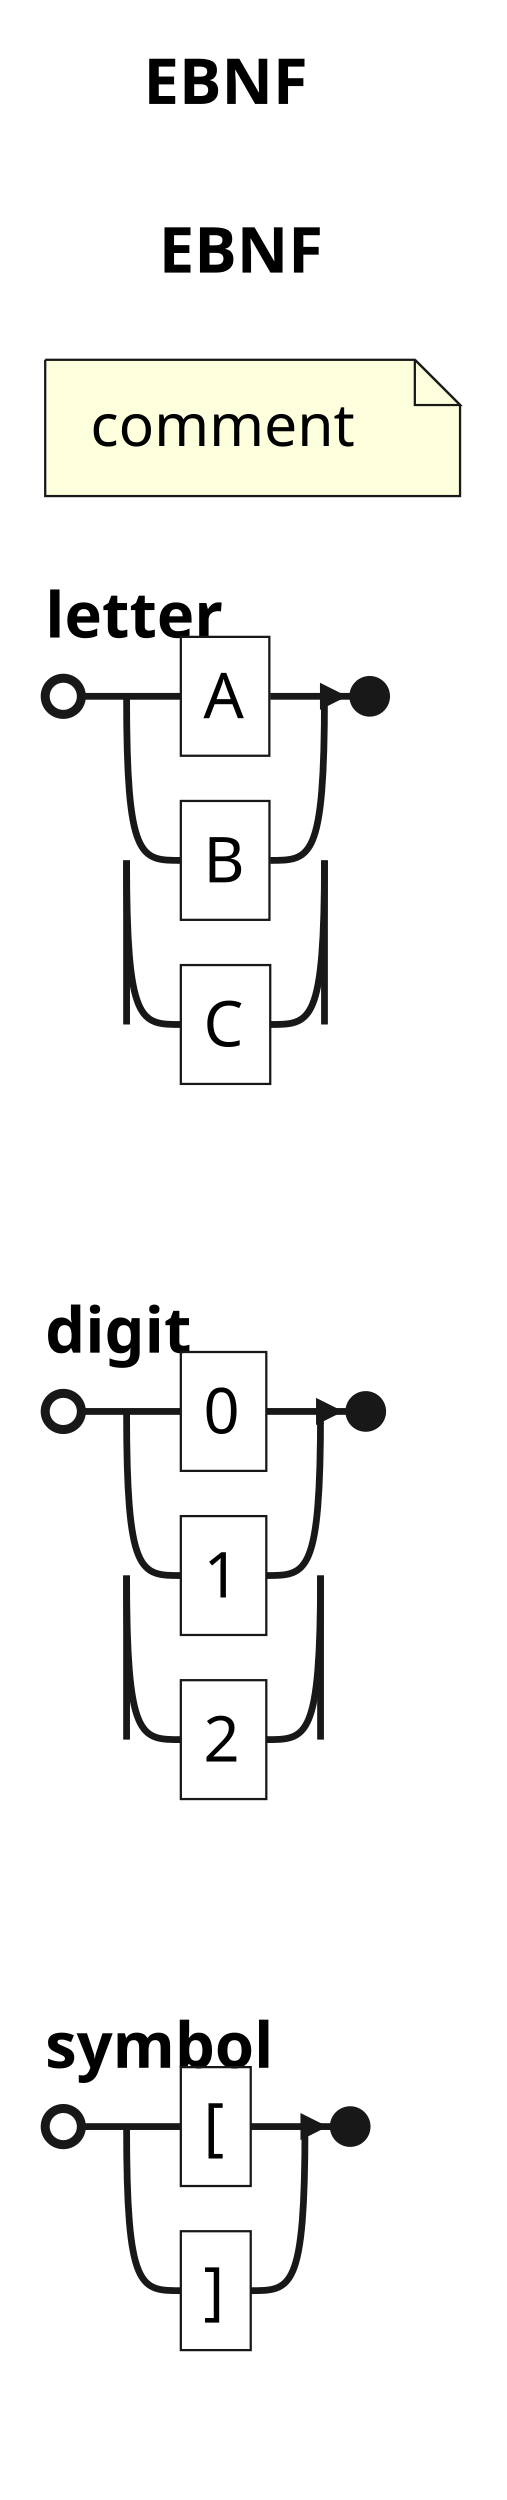
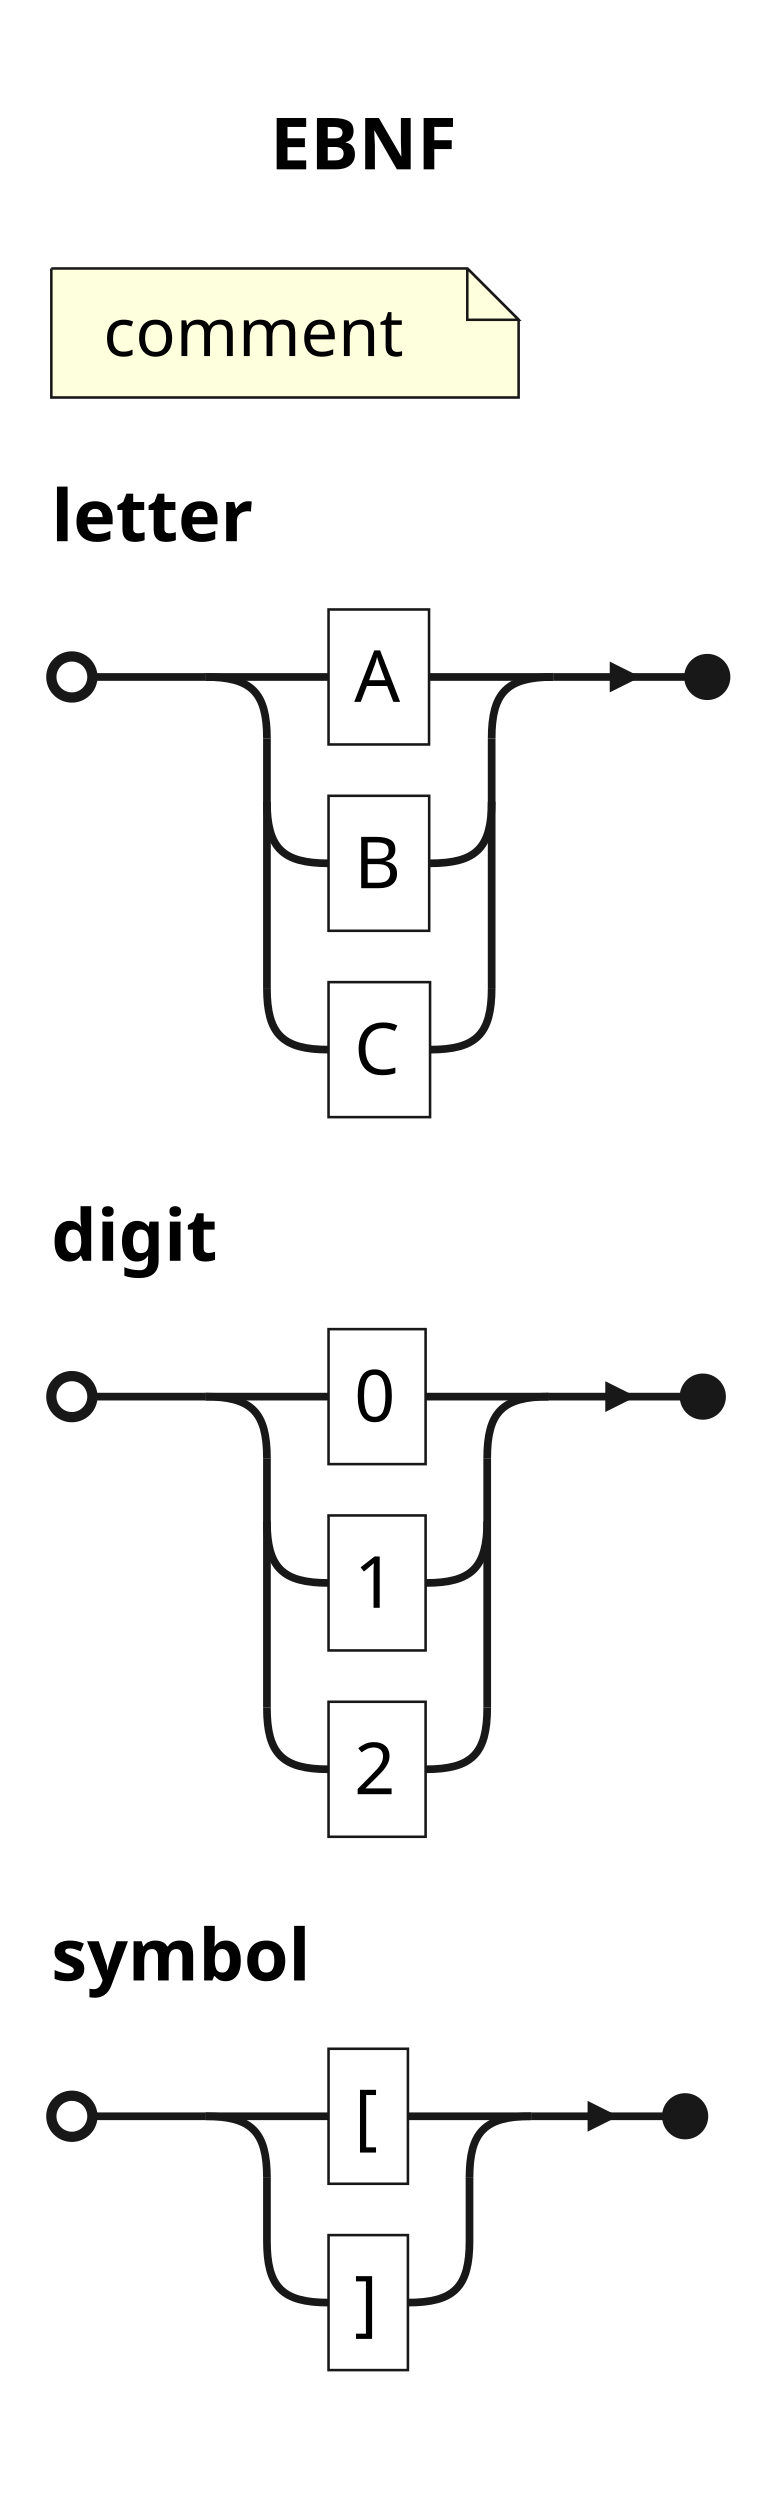
- <svg xmlns="http://www.w3.org/2000/svg" contentStyleType="text/css" data-diagram-type="EBNF" height="553px" preserveAspectRatio="none" style="width:112px;height:553px;background:#FFFFFF;" version="1.1" viewBox="0 0 112 553" width="112px" zoomAndPan="magnify">
+ <svg xmlns="http://www.w3.org/2000/svg" contentStyleType="text/css" data-diagram-type="EBNF" height="487px" preserveAspectRatio="none" style="width:148px;height:487px;background:#FFFFFF;" version="1.1" viewBox="0 0 148 487" width="148px" zoomAndPan="magnify">
  <defs />
  <g>
    <g class="title" data-source-line="1">
-       <text fill="#000000" font-family="sans-serif" font-size="14" font-weight="700" lengthAdjust="spacing" textLength="41.515" x="31.743" y="22.995">EBNF</text>
+       <text fill="#000000" font-family="sans-serif" font-size="14" font-weight="700" lengthAdjust="spacing" textLength="41.515" x="52.63" y="32.995">EBNF</text>
    </g>
-     <g class="title" data-source-line="1">
-       <text fill="#000000" font-family="sans-serif" font-size="14" font-weight="700" lengthAdjust="spacing" textLength="41.515" x="35.124" y="60.292">EBNF</text>
-     </g>
-     <path d="M10,79.594 L10,109.727 L101.763,109.727 L101.763,89.594 L91.763,79.594 L10,79.594" fill="#FEFFDD" style="stroke:#181818;stroke-width:0.5;" />
-     <path d="M91.763,79.594 L91.763,89.594 L101.763,89.594 L91.763,79.594" fill="#FEFFDD" style="stroke:#181818;stroke-width:0.5;" />
-     <text fill="#000000" font-family="sans-serif" font-size="13" lengthAdjust="spacing" textLength="61.763" x="20" y="98.661">comment</text>
-     <text fill="#000000" font-family="sans-serif" font-size="14" font-weight="700" lengthAdjust="spacing" textLength="44.078" x="10" y="141.024">letter</text>
-     <rect fill="none" height="26.297" style="stroke:#181818;stroke-width:0.5;" width="19.577" x="40" y="140.875" />
-     <text fill="#000000" font-family="sans-serif" font-size="14" lengthAdjust="spacing" textLength="9.577" x="45" y="158.87">A</text>
-     <line style="stroke:#181818;stroke-width:1.5;" x1="59.577" x2="59.775" y1="154.024" y2="154.024" />
-     <rect fill="none" height="26.297" style="stroke:#181818;stroke-width:0.5;" width="19.605" x="40" y="177.172" />
-     <text fill="#000000" font-family="sans-serif" font-size="14" lengthAdjust="spacing" textLength="9.604" x="45" y="195.167">B</text>
-     <line style="stroke:#181818;stroke-width:1.5;" x1="59.605" x2="59.775" y1="190.32" y2="190.32" />
-     <path d="M28,154.023 C28,190.32 31,190.32 40,190.32" fill="none" style="stroke:#181818;stroke-width:1.5;" />
-     <path d="M59.775,190.32 C68.775,190.32 71.775,190.32 71.775,154.023" fill="none" style="stroke:#181818;stroke-width:1.5;" />
-     <rect fill="none" height="26.297" style="stroke:#181818;stroke-width:0.5;" width="19.775" x="40" y="213.469" />
-     <text fill="#000000" font-family="sans-serif" font-size="14" lengthAdjust="spacing" textLength="9.775" x="45" y="231.464">C</text>
-     <line style="stroke:#181818;stroke-width:1.5;" x1="59.775" x2="59.775" y1="226.617" y2="226.617" />
-     <path d="M28,190.32 C28,226.617 31,226.617 40,226.617" fill="none" style="stroke:#181818;stroke-width:1.5;" />
-     <path d="M59.775,226.617 C68.775,226.617 71.775,226.617 71.775,190.32" fill="none" style="stroke:#181818;stroke-width:1.5;" />
-     <line style="stroke:#181818;stroke-width:1.5;" x1="28" x2="28" y1="190.32" y2="226.617" />
-     <line style="stroke:#181818;stroke-width:1.5;" x1="71.775" x2="71.775" y1="190.32" y2="226.617" />
-     <ellipse cx="14" cy="154.024" fill="none" rx="4" ry="4" style="stroke:#181818;stroke-width:2;" />
-     <line style="stroke:#181818;stroke-width:1.5;" x1="18" x2="40" y1="154.024" y2="154.024" />
-     <line style="stroke:#181818;stroke-width:1.5;" x1="59.775" x2="77.775" y1="154.024" y2="154.024" />
-     <path d="M70.775,154.024 L70.775,151.024 L76.775,154.024 L70.775,157.024" fill="#181818" />
-     <ellipse cx="81.775" cy="154.024" fill="#181818" rx="4" ry="4" style="stroke:#181818;stroke-width:1;" />
-     <text fill="#000000" font-family="sans-serif" font-size="14" font-weight="700" lengthAdjust="spacing" textLength="36.333" x="10" y="299.211">digit</text>
-     <rect fill="none" height="26.297" style="stroke:#181818;stroke-width:0.5;" width="18.907" x="40" y="299.063" />
-     <text fill="#000000" font-family="sans-serif" font-size="14" lengthAdjust="spacing" textLength="8.907" x="45" y="317.058">0</text>
-     <line style="stroke:#181818;stroke-width:1.5;" x1="58.907" x2="58.907" y1="312.211" y2="312.211" />
-     <rect fill="none" height="26.297" style="stroke:#181818;stroke-width:0.5;" width="18.907" x="40" y="335.36" />
-     <text fill="#000000" font-family="sans-serif" font-size="14" lengthAdjust="spacing" textLength="8.907" x="45" y="353.355">1</text>
-     <line style="stroke:#181818;stroke-width:1.5;" x1="58.907" x2="58.907" y1="348.508" y2="348.508" />
-     <path d="M28,312.211 C28,348.508 31,348.508 40,348.508" fill="none" style="stroke:#181818;stroke-width:1.5;" />
-     <path d="M58.907,348.508 C67.907,348.508 70.907,348.508 70.907,312.211" fill="none" style="stroke:#181818;stroke-width:1.5;" />
-     <rect fill="none" height="26.297" style="stroke:#181818;stroke-width:0.5;" width="18.907" x="40" y="371.656" />
-     <text fill="#000000" font-family="sans-serif" font-size="14" lengthAdjust="spacing" textLength="8.907" x="45" y="389.651">2</text>
-     <line style="stroke:#181818;stroke-width:1.5;" x1="58.907" x2="58.907" y1="384.805" y2="384.805" />
-     <path d="M28,348.508 C28,384.805 31,384.805 40,384.805" fill="none" style="stroke:#181818;stroke-width:1.5;" />
-     <path d="M58.907,384.805 C67.907,384.805 70.907,384.805 70.907,348.508" fill="none" style="stroke:#181818;stroke-width:1.5;" />
-     <line style="stroke:#181818;stroke-width:1.5;" x1="28" x2="28" y1="348.508" y2="384.805" />
-     <line style="stroke:#181818;stroke-width:1.5;" x1="70.907" x2="70.907" y1="348.508" y2="384.805" />
-     <ellipse cx="14" cy="312.211" fill="none" rx="4" ry="4" style="stroke:#181818;stroke-width:2;" />
-     <line style="stroke:#181818;stroke-width:1.5;" x1="18" x2="40" y1="312.211" y2="312.211" />
-     <line style="stroke:#181818;stroke-width:1.5;" x1="58.907" x2="76.907" y1="312.211" y2="312.211" />
-     <path d="M69.907,312.211 L69.907,309.211 L75.907,312.211 L69.907,315.211" fill="#181818" />
-     <ellipse cx="80.907" cy="312.211" fill="#181818" rx="4" ry="4" style="stroke:#181818;stroke-width:1;" />
-     <text fill="#000000" font-family="sans-serif" font-size="14" font-weight="700" lengthAdjust="spacing" textLength="56.485" x="10" y="457.399">symbol</text>
-     <rect fill="none" height="26.297" style="stroke:#181818;stroke-width:0.5;" width="15.462" x="40" y="457.25" />
-     <text fill="#000000" font-family="sans-serif" font-size="14" lengthAdjust="spacing" textLength="5.462" x="45" y="475.245">[</text>
-     <line style="stroke:#181818;stroke-width:1.5;" x1="55.462" x2="55.462" y1="470.399" y2="470.399" />
-     <rect fill="none" height="26.297" style="stroke:#181818;stroke-width:0.5;" width="15.462" x="40" y="493.547" />
-     <text fill="#000000" font-family="sans-serif" font-size="14" lengthAdjust="spacing" textLength="5.462" x="45" y="511.542">]</text>
-     <line style="stroke:#181818;stroke-width:1.5;" x1="55.462" x2="55.462" y1="506.695" y2="506.695" />
-     <path d="M28,470.399 C28,506.695 31,506.695 40,506.695" fill="none" style="stroke:#181818;stroke-width:1.5;" />
-     <path d="M55.462,506.695 C64.462,506.695 67.462,506.695 67.462,470.399" fill="none" style="stroke:#181818;stroke-width:1.5;" />
-     <ellipse cx="14" cy="470.399" fill="none" rx="4" ry="4" style="stroke:#181818;stroke-width:2;" />
-     <line style="stroke:#181818;stroke-width:1.5;" x1="18" x2="40" y1="470.399" y2="470.399" />
-     <line style="stroke:#181818;stroke-width:1.5;" x1="55.462" x2="73.462" y1="470.399" y2="470.399" />
-     <path d="M66.462,470.399 L66.462,467.399 L72.462,470.399 L66.462,473.399" fill="#181818" />
-     <ellipse cx="77.462" cy="470.399" fill="#181818" rx="4" ry="4" style="stroke:#181818;stroke-width:1;" />
+     <path d="M10,52.297 L10,77.43 L101.027,77.43 L101.027,62.297 L91.027,52.297 L10,52.297" fill="#FEFFDD" style="stroke:#181818;stroke-width:0.5;" />
+     <path d="M91.027,52.297 L91.027,62.297 L101.027,62.297 L91.027,52.297" fill="#FEFFDD" style="stroke:#181818;stroke-width:0.5;" />
+     <text fill="#000000" font-family="sans-serif" font-size="13" lengthAdjust="spacing" textLength="61.763" x="20.132" y="69.364">comment</text>
+     <text fill="#000000" font-family="sans-serif" font-size="14" font-weight="700" lengthAdjust="spacing" textLength="44.078" x="10" y="105.425">letter</text>
+     <rect fill="none" height="26.297" style="stroke:#181818;stroke-width:0.5;" width="19.577" x="64" y="118.727" />
+     <text fill="#000000" font-family="sans-serif" font-size="14" lengthAdjust="spacing" textLength="9.577" x="69" y="136.722">A</text>
+     <line style="stroke:#181818;stroke-width:1.5;" x1="40" x2="64" y1="131.875" y2="131.875" />
+     <line style="stroke:#181818;stroke-width:1.5;" x1="83.577" x2="107.775" y1="131.875" y2="131.875" />
+     <rect fill="none" height="26.297" style="stroke:#181818;stroke-width:0.5;" width="19.605" x="64" y="155.023" />
+     <text fill="#000000" font-family="sans-serif" font-size="14" lengthAdjust="spacing" textLength="9.604" x="69" y="173.019">B</text>
+     <path d="M52,156.172 C52,165.172 55,168.172 64,168.172" fill="none" style="stroke:#181818;stroke-width:1.5;" />
+     <line style="stroke:#181818;stroke-width:1.5;" x1="83.605" x2="83.775" y1="168.172" y2="168.172" />
+     <path d="M95.775,156.172 C95.775,165.172 92.775,168.172 83.775,168.172" fill="none" style="stroke:#181818;stroke-width:1.5;" />
+     <rect fill="none" height="26.297" style="stroke:#181818;stroke-width:0.5;" width="19.775" x="64" y="191.32" />
+     <text fill="#000000" font-family="sans-serif" font-size="14" lengthAdjust="spacing" textLength="9.775" x="69" y="209.315">C</text>
+     <line style="stroke:#181818;stroke-width:1.5;" x1="83.775" x2="83.775" y1="204.469" y2="204.469" />
+     <path d="M52,192.469 C52,201.469 55,204.469 64,204.469" fill="none" style="stroke:#181818;stroke-width:1.5;" />
+     <line style="stroke:#181818;stroke-width:1.5;" x1="52" x2="52" y1="143.875" y2="192.469" />
+     <path d="M40,131.875 C49,131.875 52,134.875 52,143.875" fill="none" style="stroke:#181818;stroke-width:1.5;" />
+     <path d="M95.775,192.469 C95.775,201.469 92.775,204.469 83.775,204.469" fill="none" style="stroke:#181818;stroke-width:1.5;" />
+     <line style="stroke:#181818;stroke-width:1.5;" x1="95.775" x2="95.775" y1="143.875" y2="192.469" />
+     <path d="M95.775,143.875 C95.775,134.875 98.775,131.875 107.775,131.875" fill="none" style="stroke:#181818;stroke-width:1.5;" />
+     <ellipse cx="14" cy="131.875" fill="none" rx="4" ry="4" style="stroke:#181818;stroke-width:2;" />
+     <ellipse cx="137.775" cy="131.875" fill="#181818" rx="4" ry="4" style="stroke:#181818;stroke-width:1;" />
+     <line style="stroke:#181818;stroke-width:1.5;" x1="18" x2="40" y1="131.875" y2="131.875" />
+     <line style="stroke:#181818;stroke-width:1.5;" x1="107.775" x2="133.775" y1="131.875" y2="131.875" />
+     <path d="M118.775,131.875 L118.775,128.875 L124.775,131.875 L118.775,134.875 L118.775,131.875" fill="#181818" />
+     <text fill="#000000" font-family="sans-serif" font-size="14" font-weight="700" lengthAdjust="spacing" textLength="36.333" x="10" y="245.612">digit</text>
+     <rect fill="none" height="26.297" style="stroke:#181818;stroke-width:0.5;" width="18.907" x="64" y="258.914" />
+     <text fill="#000000" font-family="sans-serif" font-size="14" lengthAdjust="spacing" textLength="8.907" x="69" y="276.909">0</text>
+     <line style="stroke:#181818;stroke-width:1.5;" x1="40" x2="64" y1="272.062" y2="272.062" />
+     <line style="stroke:#181818;stroke-width:1.5;" x1="82.907" x2="106.907" y1="272.062" y2="272.062" />
+     <rect fill="none" height="26.297" style="stroke:#181818;stroke-width:0.5;" width="18.907" x="64" y="295.211" />
+     <text fill="#000000" font-family="sans-serif" font-size="14" lengthAdjust="spacing" textLength="8.907" x="69" y="313.206">1</text>
+     <path d="M52,296.359 C52,305.359 55,308.359 64,308.359" fill="none" style="stroke:#181818;stroke-width:1.5;" />
+     <line style="stroke:#181818;stroke-width:1.5;" x1="82.907" x2="82.907" y1="308.359" y2="308.359" />
+     <path d="M94.907,296.359 C94.907,305.359 91.907,308.359 82.907,308.359" fill="none" style="stroke:#181818;stroke-width:1.5;" />
+     <rect fill="none" height="26.297" style="stroke:#181818;stroke-width:0.5;" width="18.907" x="64" y="331.508" />
+     <text fill="#000000" font-family="sans-serif" font-size="14" lengthAdjust="spacing" textLength="8.907" x="69" y="349.503">2</text>
+     <line style="stroke:#181818;stroke-width:1.5;" x1="82.907" x2="82.907" y1="344.656" y2="344.656" />
+     <path d="M52,332.656 C52,341.656 55,344.656 64,344.656" fill="none" style="stroke:#181818;stroke-width:1.5;" />
+     <line style="stroke:#181818;stroke-width:1.5;" x1="52" x2="52" y1="284.062" y2="332.656" />
+     <path d="M40,272.062 C49,272.062 52,275.062 52,284.062" fill="none" style="stroke:#181818;stroke-width:1.5;" />
+     <path d="M94.907,332.656 C94.907,341.656 91.907,344.656 82.907,344.656" fill="none" style="stroke:#181818;stroke-width:1.5;" />
+     <line style="stroke:#181818;stroke-width:1.5;" x1="94.907" x2="94.907" y1="284.062" y2="332.656" />
+     <path d="M94.907,284.062 C94.907,275.062 97.907,272.062 106.907,272.062" fill="none" style="stroke:#181818;stroke-width:1.5;" />
+     <ellipse cx="14" cy="272.062" fill="none" rx="4" ry="4" style="stroke:#181818;stroke-width:2;" />
+     <ellipse cx="136.907" cy="272.062" fill="#181818" rx="4" ry="4" style="stroke:#181818;stroke-width:1;" />
+     <line style="stroke:#181818;stroke-width:1.5;" x1="18" x2="40" y1="272.062" y2="272.062" />
+     <line style="stroke:#181818;stroke-width:1.5;" x1="106.907" x2="132.907" y1="272.062" y2="272.062" />
+     <path d="M117.907,272.062 L117.907,269.062 L123.907,272.062 L117.907,275.062 L117.907,272.062" fill="#181818" />
+     <text fill="#000000" font-family="sans-serif" font-size="14" font-weight="700" lengthAdjust="spacing" textLength="56.485" x="10" y="385.8">symbol</text>
+     <rect fill="none" height="26.297" style="stroke:#181818;stroke-width:0.5;" width="15.462" x="64" y="399.102" />
+     <text fill="#000000" font-family="sans-serif" font-size="14" lengthAdjust="spacing" textLength="5.462" x="69" y="417.097">[</text>
+     <line style="stroke:#181818;stroke-width:1.5;" x1="40" x2="64" y1="412.25" y2="412.25" />
+     <line style="stroke:#181818;stroke-width:1.5;" x1="79.462" x2="103.462" y1="412.25" y2="412.25" />
+     <rect fill="none" height="26.297" style="stroke:#181818;stroke-width:0.5;" width="15.462" x="64" y="435.398" />
+     <text fill="#000000" font-family="sans-serif" font-size="14" lengthAdjust="spacing" textLength="5.462" x="69" y="453.394">]</text>
+     <line style="stroke:#181818;stroke-width:1.5;" x1="79.462" x2="79.462" y1="448.547" y2="448.547" />
+     <path d="M52,436.547 C52,445.547 55,448.547 64,448.547" fill="none" style="stroke:#181818;stroke-width:1.5;" />
+     <line style="stroke:#181818;stroke-width:1.5;" x1="52" x2="52" y1="424.25" y2="436.547" />
+     <path d="M40,412.25 C49,412.25 52,415.25 52,424.25" fill="none" style="stroke:#181818;stroke-width:1.5;" />
+     <path d="M91.462,436.547 C91.462,445.547 88.462,448.547 79.462,448.547" fill="none" style="stroke:#181818;stroke-width:1.5;" />
+     <line style="stroke:#181818;stroke-width:1.5;" x1="91.462" x2="91.462" y1="424.25" y2="436.547" />
+     <path d="M91.462,424.25 C91.462,415.25 94.462,412.25 103.462,412.25" fill="none" style="stroke:#181818;stroke-width:1.5;" />
+     <ellipse cx="14" cy="412.25" fill="none" rx="4" ry="4" style="stroke:#181818;stroke-width:2;" />
+     <ellipse cx="133.462" cy="412.25" fill="#181818" rx="4" ry="4" style="stroke:#181818;stroke-width:1;" />
+     <line style="stroke:#181818;stroke-width:1.5;" x1="18" x2="40" y1="412.25" y2="412.25" />
+     <line style="stroke:#181818;stroke-width:1.5;" x1="103.462" x2="129.462" y1="412.25" y2="412.25" />
+     <path d="M114.462,412.25 L114.462,409.25 L120.462,412.25 L114.462,415.25 L114.462,412.25" fill="#181818" />
  </g>
</svg>
